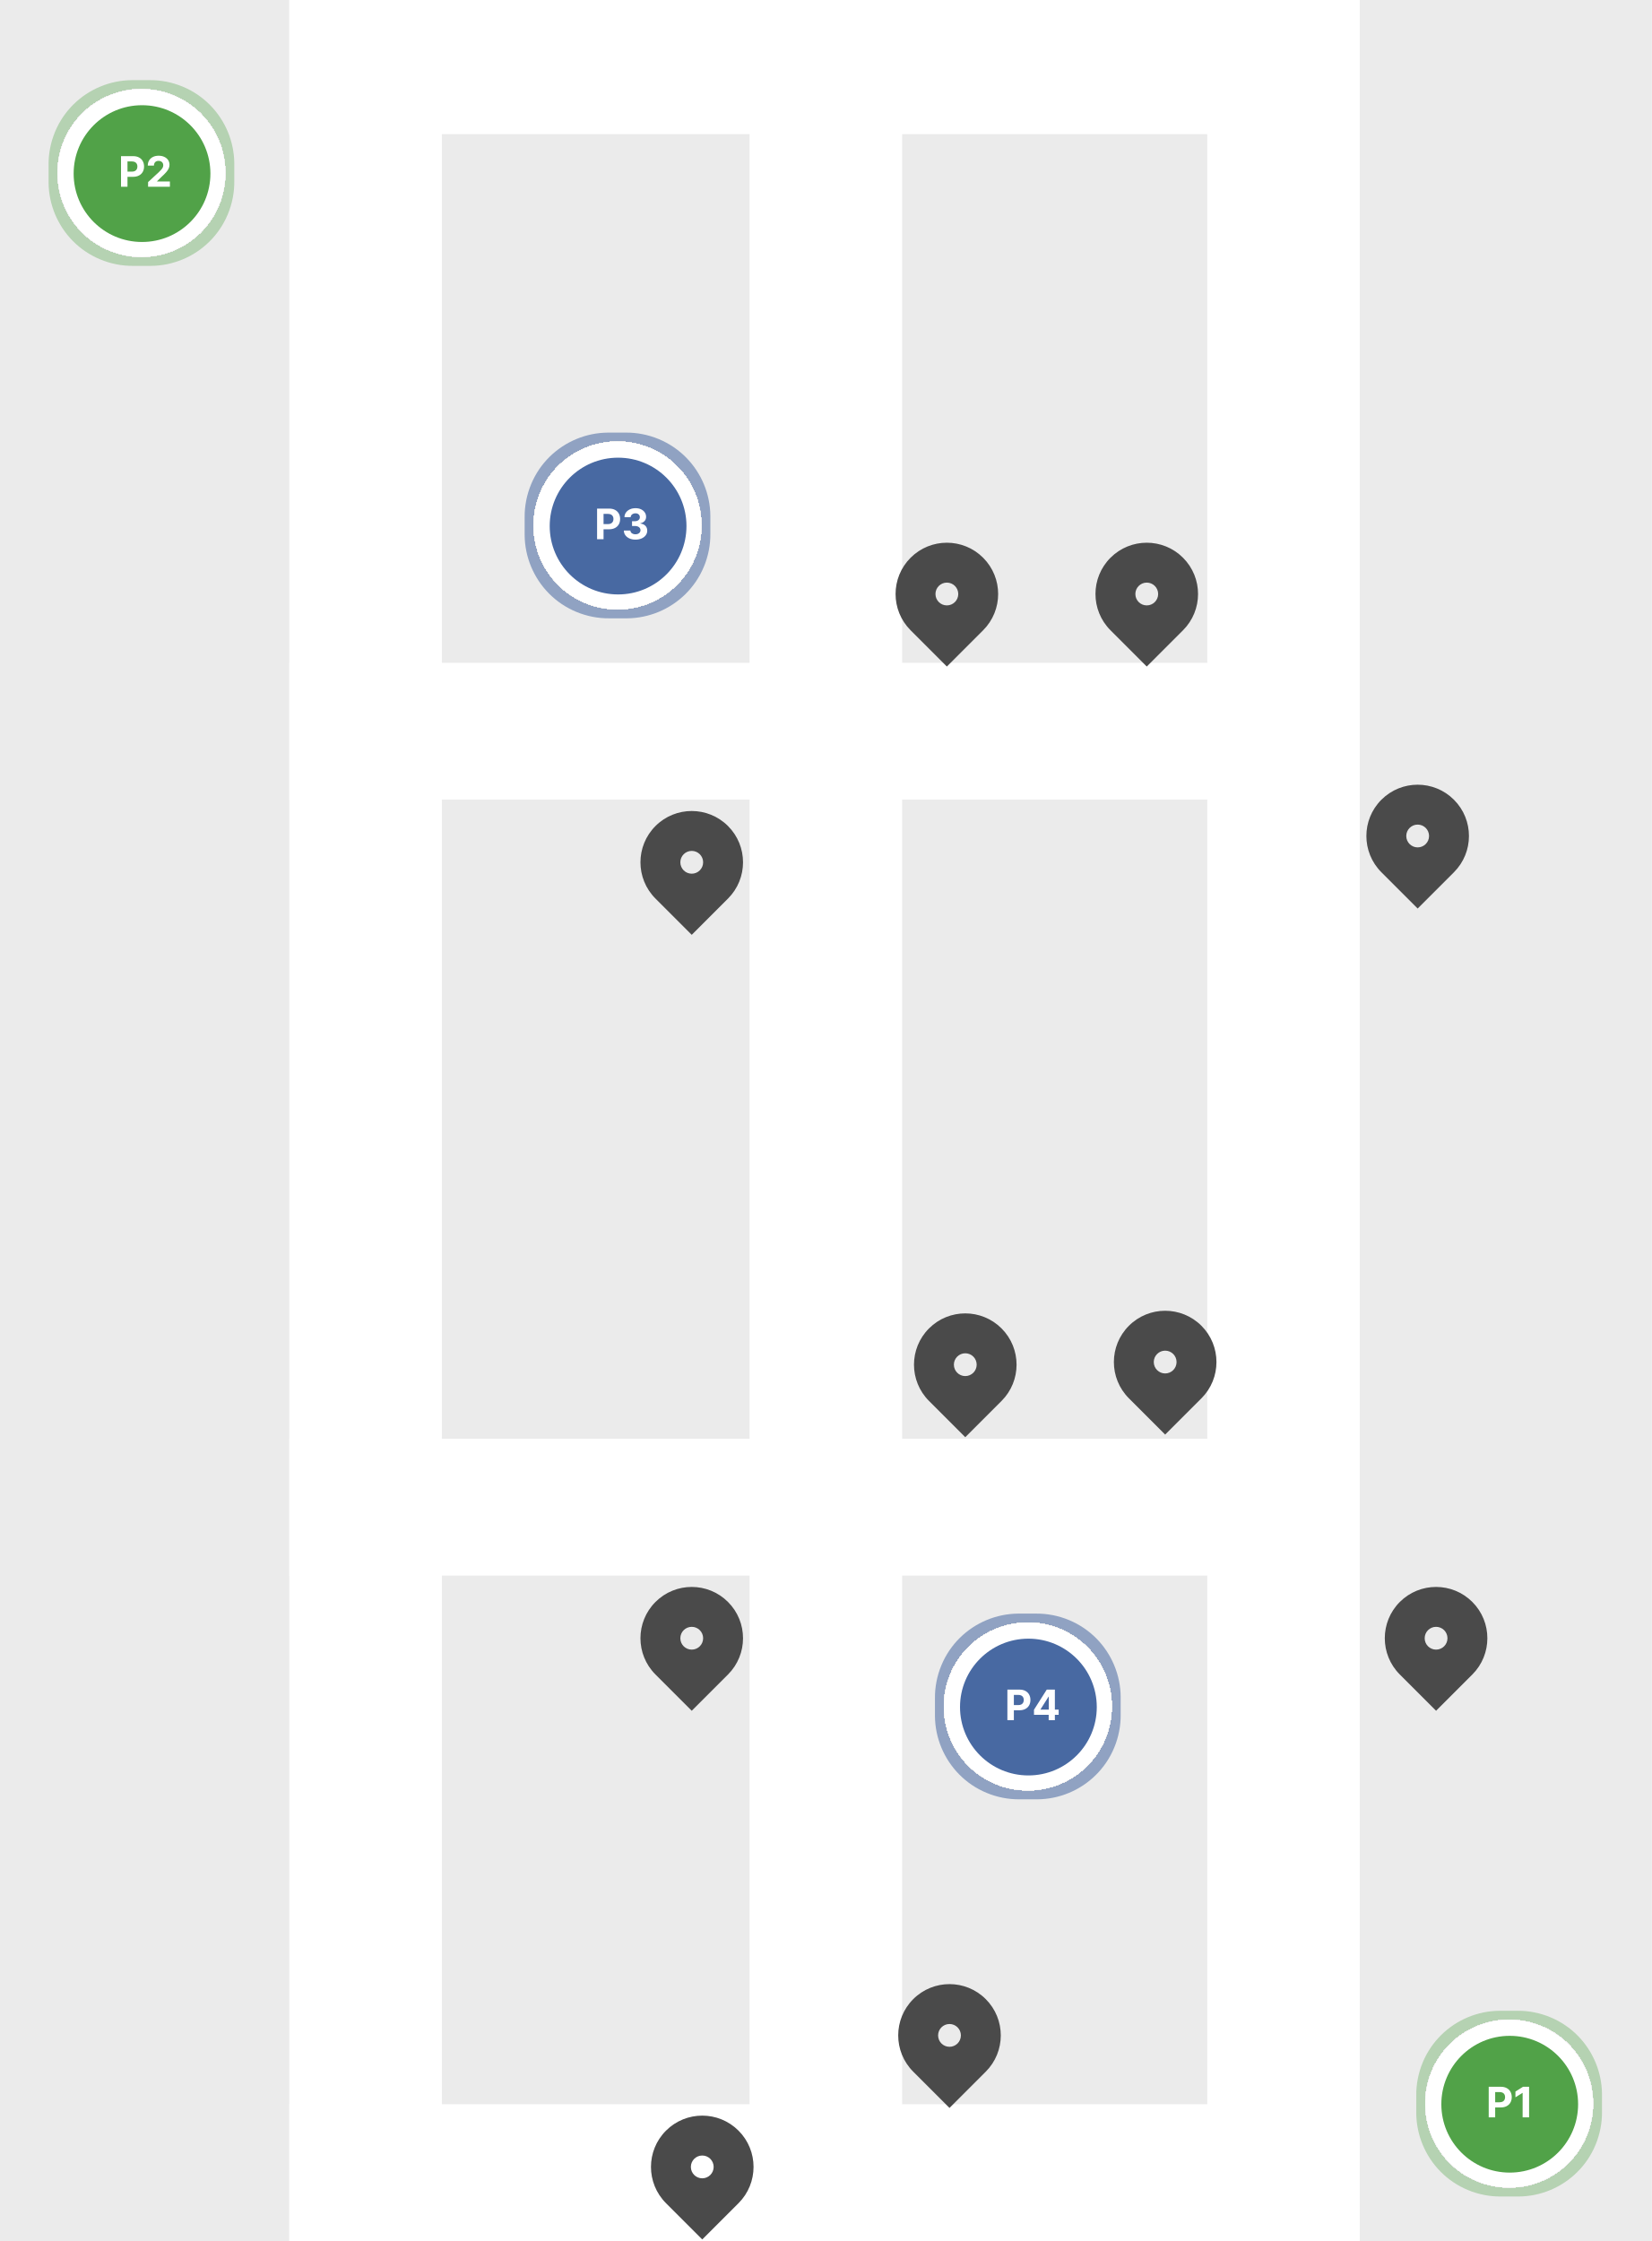
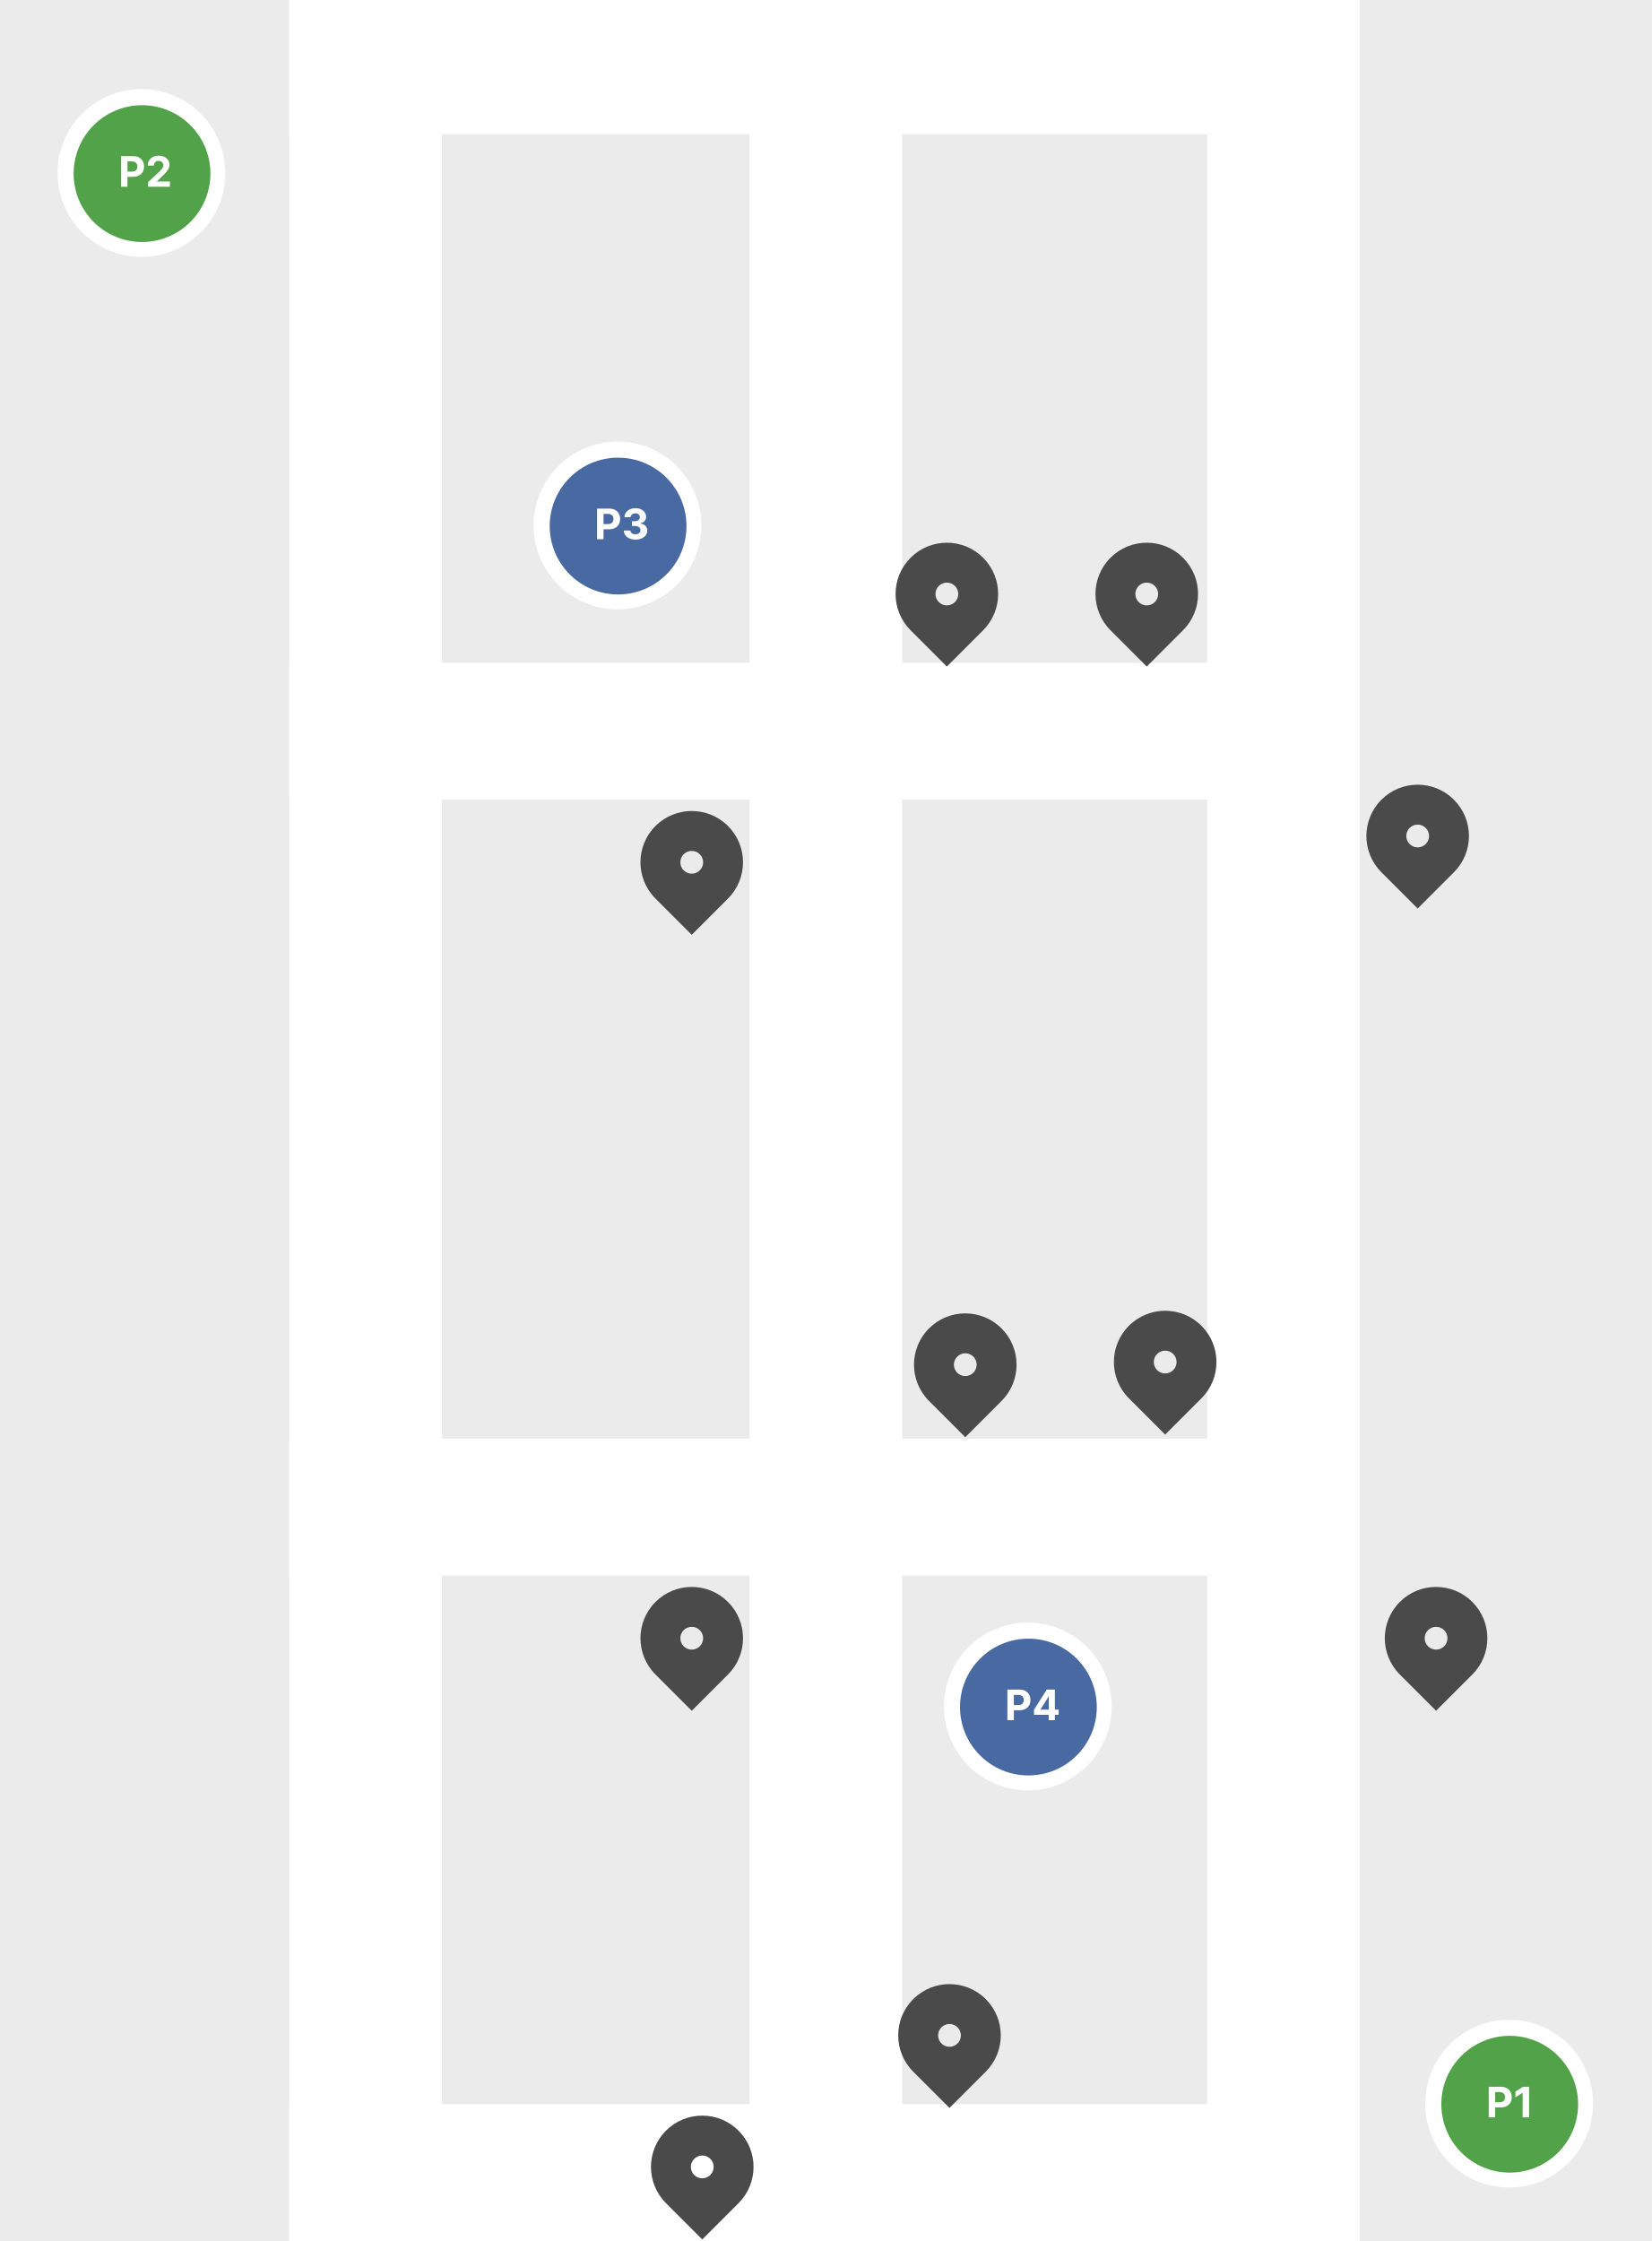
<svg xmlns="http://www.w3.org/2000/svg" width="628" height="852" viewBox="0 0 628 852" fill="none">
  <g id="Map" clip-path="url(#clip0_4_4)">
    <rect width="628" height="852" fill="#EBEBEB" />
    <g id="Calles">
      <g id="Frame 1">
        <rect width="58" height="852" transform="translate(110)" fill="white" />
      </g>
      <g id="Frame 2">
        <rect width="58" height="852" transform="translate(459)" fill="white" />
      </g>
      <g id="Frame 3">
        <rect width="58" height="852" transform="translate(285)" fill="white" />
      </g>
      <g id="Frame 4">
        <rect width="407" height="52" transform="translate(110 252)" fill="white" />
      </g>
      <g id="Frame 5">
        <rect width="407" height="52" transform="translate(110 547)" fill="white" />
      </g>
      <g id="Frame 6">
        <rect width="407" height="52" transform="translate(110 800)" fill="white" />
      </g>
      <g id="Frame 7">
        <rect width="407" height="52" transform="translate(110 -1)" fill="white" />
      </g>
    </g>
    <g id="Paradas">
-       <g id="P1" filter="url(#filter0_d_4_4)">
+       <g id="P1">
        <g clip-path="url(#clip1_4_4)">
          <rect x="13" y="85.04" width="63.778" height="63.778" rx="31.889" transform="rotate(-70.2857 13 85.0396)" fill="white" />
          <circle id="Ellipse 1" cx="54" cy="66" r="26" fill="#51A248" />
          <path id="P2" d="M46.011 71V59.364H50.602C51.485 59.364 52.237 59.532 52.858 59.869C53.479 60.203 53.953 60.667 54.278 61.261C54.608 61.852 54.773 62.534 54.773 63.307C54.773 64.079 54.606 64.761 54.273 65.352C53.939 65.943 53.456 66.403 52.824 66.733C52.195 67.062 51.434 67.227 50.54 67.227H47.614V65.256H50.142C50.615 65.256 51.006 65.174 51.312 65.011C51.623 64.845 51.854 64.615 52.006 64.324C52.161 64.028 52.239 63.689 52.239 63.307C52.239 62.92 52.161 62.583 52.006 62.295C51.854 62.004 51.623 61.778 51.312 61.619C51.002 61.456 50.608 61.375 50.131 61.375H48.472V71H46.011ZM56.303 71V69.227L60.445 65.392C60.797 65.051 61.092 64.744 61.331 64.472C61.573 64.199 61.757 63.932 61.882 63.67C62.007 63.405 62.07 63.119 62.07 62.812C62.07 62.472 61.992 62.178 61.837 61.932C61.681 61.682 61.469 61.49 61.2 61.358C60.931 61.222 60.626 61.153 60.285 61.153C59.929 61.153 59.619 61.225 59.354 61.369C59.089 61.513 58.884 61.72 58.74 61.989C58.596 62.258 58.524 62.578 58.524 62.949H56.189C56.189 62.188 56.361 61.526 56.706 60.966C57.051 60.405 57.534 59.972 58.155 59.665C58.776 59.358 59.492 59.205 60.303 59.205C61.136 59.205 61.861 59.352 62.479 59.648C63.1 59.939 63.583 60.345 63.928 60.864C64.272 61.383 64.445 61.977 64.445 62.648C64.445 63.087 64.358 63.521 64.183 63.949C64.013 64.377 63.708 64.852 63.269 65.375C62.829 65.894 62.21 66.517 61.41 67.244L59.712 68.909V68.989H64.598V71H56.303Z" fill="white" />
        </g>
      </g>
-       <g id="P2_2" filter="url(#filter1_d_4_4)">
+       <g id="P2_2">
        <g clip-path="url(#clip2_4_4)">
          <rect x="533" y="819.04" width="63.778" height="63.778" rx="31.889" transform="rotate(-70.2857 533 819.04)" fill="white" />
          <circle id="Ellipse 1_2" cx="574" cy="800" r="26" fill="#51A248" />
          <path id="P2_3" d="M566.011 805V793.364H570.602C571.485 793.364 572.237 793.532 572.858 793.869C573.479 794.203 573.953 794.667 574.278 795.261C574.608 795.852 574.773 796.534 574.773 797.307C574.773 798.08 574.606 798.761 574.273 799.352C573.939 799.943 573.456 800.403 572.824 800.733C572.195 801.062 571.434 801.227 570.54 801.227H567.614V799.256H570.142C570.616 799.256 571.006 799.174 571.312 799.011C571.623 798.845 571.854 798.616 572.006 798.324C572.161 798.028 572.239 797.689 572.239 797.307C572.239 796.92 572.161 796.583 572.006 796.295C571.854 796.004 571.623 795.778 571.312 795.619C571.002 795.456 570.608 795.375 570.131 795.375H568.472V805H566.011ZM581.365 793.364V805H578.905V795.699H578.837L576.172 797.369V795.188L579.053 793.364H581.365Z" fill="white" />
        </g>
      </g>
-       <g id="P4" filter="url(#filter2_d_4_4)">
+       <g id="P4">
        <g clip-path="url(#clip3_4_4)">
          <rect x="350" y="668.04" width="63.778" height="63.778" rx="31.889" transform="rotate(-70.2857 350 668.04)" fill="white" />
          <circle id="Ellipse 1_3" cx="391" cy="649" r="26" fill="#4869A2" />
          <path id="P4_2" d="M383.011 654V642.364H387.602C388.485 642.364 389.237 642.532 389.858 642.869C390.479 643.203 390.953 643.667 391.278 644.261C391.608 644.852 391.773 645.534 391.773 646.307C391.773 647.08 391.606 647.761 391.273 648.352C390.939 648.943 390.456 649.403 389.824 649.733C389.195 650.062 388.434 650.227 387.54 650.227H384.614V648.256H387.142C387.616 648.256 388.006 648.174 388.312 648.011C388.623 647.845 388.854 647.616 389.006 647.324C389.161 647.028 389.239 646.689 389.239 646.307C389.239 645.92 389.161 645.583 389.006 645.295C388.854 645.004 388.623 644.778 388.312 644.619C388.002 644.456 387.608 644.375 387.131 644.375H385.472V654H383.011ZM393.126 651.955V650.017L397.984 642.364H399.655V645.045H398.666L395.604 649.892V649.983H402.507V651.955H393.126ZM398.712 654V651.364L398.757 650.506V642.364H401.064V654H398.712Z" fill="white" />
        </g>
      </g>
-       <g id="P3" filter="url(#filter3_d_4_4)">
+       <g id="P3">
        <g clip-path="url(#clip4_4_4)">
          <rect x="194" y="219.04" width="63.778" height="63.778" rx="31.889" transform="rotate(-70.2857 194 219.04)" fill="white" />
          <circle id="Ellipse 1_4" cx="235" cy="200" r="26" fill="#4869A2" />
          <path id="P3_2" d="M227.011 205V193.364H231.602C232.485 193.364 233.237 193.532 233.858 193.869C234.479 194.203 234.953 194.667 235.278 195.261C235.608 195.852 235.773 196.534 235.773 197.307C235.773 198.08 235.606 198.761 235.273 199.352C234.939 199.943 234.456 200.403 233.824 200.733C233.195 201.063 232.434 201.227 231.54 201.227H228.614V199.256H231.142C231.616 199.256 232.006 199.174 232.312 199.011C232.623 198.845 232.854 198.616 233.006 198.324C233.161 198.028 233.239 197.689 233.239 197.307C233.239 196.92 233.161 196.583 233.006 196.295C232.854 196.004 232.623 195.778 232.312 195.619C232.002 195.456 231.608 195.375 231.131 195.375H229.472V205H227.011ZM241.604 205.159C240.755 205.159 240 205.013 239.337 204.722C238.678 204.426 238.157 204.021 237.774 203.506C237.395 202.987 237.2 202.388 237.189 201.71H239.666C239.681 201.994 239.774 202.244 239.945 202.46C240.119 202.672 240.35 202.837 240.638 202.955C240.926 203.072 241.25 203.131 241.609 203.131C241.984 203.131 242.316 203.064 242.604 202.932C242.892 202.799 243.117 202.616 243.28 202.381C243.443 202.146 243.524 201.875 243.524 201.568C243.524 201.258 243.437 200.983 243.263 200.744C243.092 200.502 242.846 200.313 242.524 200.176C242.206 200.04 241.827 199.972 241.388 199.972H240.303V198.165H241.388C241.759 198.165 242.087 198.1 242.371 197.972C242.659 197.843 242.882 197.665 243.041 197.438C243.2 197.206 243.28 196.938 243.28 196.631C243.28 196.339 243.21 196.083 243.07 195.864C242.933 195.64 242.74 195.466 242.49 195.341C242.244 195.216 241.956 195.153 241.626 195.153C241.293 195.153 240.988 195.214 240.712 195.335C240.435 195.453 240.214 195.621 240.047 195.841C239.88 196.061 239.791 196.318 239.78 196.614H237.422C237.433 195.943 237.625 195.352 237.996 194.841C238.367 194.33 238.867 193.93 239.496 193.642C240.128 193.35 240.842 193.205 241.638 193.205C242.441 193.205 243.143 193.35 243.746 193.642C244.348 193.934 244.816 194.328 245.149 194.824C245.486 195.316 245.653 195.869 245.649 196.483C245.653 197.134 245.45 197.678 245.041 198.114C244.636 198.549 244.107 198.826 243.456 198.943V199.034C244.312 199.144 244.964 199.441 245.411 199.926C245.861 200.407 246.085 201.009 246.081 201.733C246.085 202.396 245.893 202.985 245.507 203.5C245.125 204.015 244.596 204.42 243.922 204.716C243.248 205.011 242.475 205.159 241.604 205.159Z" fill="white" />
        </g>
      </g>
    </g>
    <g id="Semaforos">
      <path id="S10" d="M276.789 636.622L263 650.41L249.211 636.622C241.596 629.007 241.596 616.66 249.211 609.045C256.827 601.43 269.173 601.43 276.789 609.045C284.404 616.66 284.404 629.007 276.789 636.622ZM263 627.167C265.393 627.167 267.333 625.227 267.333 622.833C267.333 620.44 265.393 618.5 263 618.5C260.607 618.5 258.667 620.44 258.667 622.833C258.667 625.227 260.607 627.167 263 627.167Z" fill="#4A4A4A" />
      <path id="S9" d="M456.789 531.622L443 545.41L429.211 531.622C421.596 524.007 421.596 511.66 429.211 504.045C436.827 496.43 449.173 496.43 456.789 504.045C464.404 511.66 464.404 524.007 456.789 531.622ZM443 522.167C445.393 522.167 447.333 520.227 447.333 517.833C447.333 515.44 445.393 513.5 443 513.5C440.607 513.5 438.667 515.44 438.667 517.833C438.667 520.227 440.607 522.167 443 522.167Z" fill="#4A4A4A" />
      <path id="S8" d="M552.789 331.622L539 345.41L525.211 331.622C517.596 324.007 517.596 311.66 525.211 304.045C532.827 296.43 545.173 296.43 552.789 304.045C560.404 311.66 560.404 324.007 552.789 331.622ZM539 322.167C541.393 322.167 543.333 320.227 543.333 317.833C543.333 315.44 541.393 313.5 539 313.5C536.607 313.5 534.667 315.44 534.667 317.833C534.667 320.227 536.607 322.167 539 322.167Z" fill="#4A4A4A" />
      <path id="S7" d="M374.789 787.622L361 801.41L347.211 787.622C339.596 780.007 339.596 767.66 347.211 760.045C354.827 752.43 367.173 752.43 374.789 760.045C382.404 767.66 382.404 780.007 374.789 787.622ZM361 778.167C363.393 778.167 365.333 776.227 365.333 773.833C365.333 771.44 363.393 769.5 361 769.5C358.607 769.5 356.667 771.44 356.667 773.833C356.667 776.227 358.607 778.167 361 778.167Z" fill="#4A4A4A" />
      <path id="S6" d="M380.789 532.622L367 546.41L353.211 532.622C345.596 525.007 345.596 512.66 353.211 505.045C360.827 497.43 373.173 497.43 380.789 505.045C388.404 512.66 388.404 525.007 380.789 532.622ZM367 523.167C369.393 523.167 371.333 521.227 371.333 518.833C371.333 516.44 369.393 514.5 367 514.5C364.607 514.5 362.667 516.44 362.667 518.833C362.667 521.227 364.607 523.167 367 523.167Z" fill="#4A4A4A" />
      <path id="S5" d="M449.789 239.622L436 253.41L422.211 239.622C414.596 232.007 414.596 219.66 422.211 212.045C429.827 204.43 442.173 204.43 449.789 212.045C457.404 219.66 457.404 232.007 449.789 239.622ZM436 230.167C438.393 230.167 440.333 228.227 440.333 225.833C440.333 223.44 438.393 221.5 436 221.5C433.607 221.5 431.667 223.44 431.667 225.833C431.667 228.227 433.607 230.167 436 230.167Z" fill="#4A4A4A" />
      <path id="S4" d="M559.789 636.622L546 650.41L532.211 636.622C524.596 629.007 524.596 616.66 532.211 609.045C539.827 601.43 552.173 601.43 559.789 609.045C567.404 616.66 567.404 629.007 559.789 636.622ZM546 627.167C548.393 627.167 550.333 625.227 550.333 622.833C550.333 620.44 548.393 618.5 546 618.5C543.607 618.5 541.667 620.44 541.667 622.833C541.667 625.227 543.607 627.167 546 627.167Z" fill="#4A4A4A" />
      <path id="S3" d="M276.789 341.622L263 355.41L249.211 341.622C241.596 334.007 241.596 321.66 249.211 314.045C256.827 306.43 269.173 306.43 276.789 314.045C284.404 321.66 284.404 334.007 276.789 341.622ZM263 332.167C265.393 332.167 267.333 330.227 267.333 327.833C267.333 325.44 265.393 323.5 263 323.5C260.607 323.5 258.667 325.44 258.667 327.833C258.667 330.227 260.607 332.167 263 332.167Z" fill="#4A4A4A" />
      <path id="S2" d="M280.789 837.622L267 851.41L253.211 837.622C245.596 830.007 245.596 817.66 253.211 810.045C260.827 802.43 273.173 802.43 280.789 810.045C288.404 817.66 288.404 830.007 280.789 837.622ZM267 828.167C269.393 828.167 271.333 826.227 271.333 823.833C271.333 821.44 269.393 819.5 267 819.5C264.607 819.5 262.667 821.44 262.667 823.833C262.667 826.227 264.607 828.167 267 828.167Z" fill="#4A4A4A" />
      <path id="S1" d="M373.789 239.622L360 253.41L346.211 239.622C338.596 232.007 338.596 219.66 346.211 212.045C353.827 204.43 366.173 204.43 373.789 212.045C381.404 219.66 381.404 232.007 373.789 239.622ZM360 230.167C362.393 230.167 364.333 228.227 364.333 225.833C364.333 223.44 362.393 221.5 360 221.5C357.607 221.5 355.667 223.44 355.667 225.833C355.667 228.227 357.607 230.167 360 230.167Z" fill="#4A4A4A" />
    </g>
  </g>
  <defs>
-     <filter id="filter0_d_4_4" x="-2" y="10" width="111.554" height="111.554" filterUnits="userSpaceOnUse" color-interpolation-filters="sRGB">
-       <feFlood flood-opacity="0" result="BackgroundImageFix" />
-       <feColorMatrix in="SourceAlpha" type="matrix" values="0 0 0 0 0 0 0 0 0 0 0 0 0 0 0 0 0 0 127 0" result="hardAlpha" />
-       <feMorphology radius="15" operator="dilate" in="SourceAlpha" result="effect1_dropShadow_4_4" />
-       <feOffset />
-       <feComposite in2="hardAlpha" operator="out" />
-       <feColorMatrix type="matrix" values="0 0 0 0 0.319 0 0 0 0 0.636 0 0 0 0 0.284 0 0 0 0.35 0" />
-       <feBlend mode="normal" in2="BackgroundImageFix" result="effect1_dropShadow_4_4" />
-       <feBlend mode="normal" in="SourceGraphic" in2="effect1_dropShadow_4_4" result="shape" />
-     </filter>
-     <filter id="filter1_d_4_4" x="518" y="744" width="111.554" height="111.554" filterUnits="userSpaceOnUse" color-interpolation-filters="sRGB">
-       <feFlood flood-opacity="0" result="BackgroundImageFix" />
-       <feColorMatrix in="SourceAlpha" type="matrix" values="0 0 0 0 0 0 0 0 0 0 0 0 0 0 0 0 0 0 127 0" result="hardAlpha" />
-       <feMorphology radius="15" operator="dilate" in="SourceAlpha" result="effect1_dropShadow_4_4" />
-       <feOffset />
-       <feComposite in2="hardAlpha" operator="out" />
-       <feColorMatrix type="matrix" values="0 0 0 0 0.319 0 0 0 0 0.636 0 0 0 0 0.284 0 0 0 0.35 0" />
-       <feBlend mode="normal" in2="BackgroundImageFix" result="effect1_dropShadow_4_4" />
-       <feBlend mode="normal" in="SourceGraphic" in2="effect1_dropShadow_4_4" result="shape" />
-     </filter>
-     <filter id="filter2_d_4_4" x="335" y="593" width="111.554" height="111.554" filterUnits="userSpaceOnUse" color-interpolation-filters="sRGB">
-       <feFlood flood-opacity="0" result="BackgroundImageFix" />
-       <feColorMatrix in="SourceAlpha" type="matrix" values="0 0 0 0 0 0 0 0 0 0 0 0 0 0 0 0 0 0 127 0" result="hardAlpha" />
-       <feMorphology radius="15" operator="dilate" in="SourceAlpha" result="effect1_dropShadow_4_4" />
-       <feOffset />
-       <feComposite in2="hardAlpha" operator="out" />
-       <feColorMatrix type="matrix" values="0 0 0 0 0.284 0 0 0 0 0.413 0 0 0 0 0.636 0 0 0 0.56 0" />
-       <feBlend mode="normal" in2="BackgroundImageFix" result="effect1_dropShadow_4_4" />
-       <feBlend mode="normal" in="SourceGraphic" in2="effect1_dropShadow_4_4" result="shape" />
-     </filter>
-     <filter id="filter3_d_4_4" x="179" y="144" width="111.554" height="111.554" filterUnits="userSpaceOnUse" color-interpolation-filters="sRGB">
-       <feFlood flood-opacity="0" result="BackgroundImageFix" />
-       <feColorMatrix in="SourceAlpha" type="matrix" values="0 0 0 0 0 0 0 0 0 0 0 0 0 0 0 0 0 0 127 0" result="hardAlpha" />
-       <feMorphology radius="15" operator="dilate" in="SourceAlpha" result="effect1_dropShadow_4_4" />
-       <feOffset />
-       <feComposite in2="hardAlpha" operator="out" />
-       <feColorMatrix type="matrix" values="0 0 0 0 0.284 0 0 0 0 0.413 0 0 0 0 0.636 0 0 0 0.56 0" />
-       <feBlend mode="normal" in2="BackgroundImageFix" result="effect1_dropShadow_4_4" />
-       <feBlend mode="normal" in="SourceGraphic" in2="effect1_dropShadow_4_4" result="shape" />
-     </filter>
    <clipPath id="clip0_4_4">
      <rect width="628" height="852" fill="white" />
    </clipPath>
    <clipPath id="clip1_4_4">
      <rect x="13" y="85.04" width="63.778" height="63.778" rx="31.889" transform="rotate(-70.2857 13 85.0396)" fill="white" />
    </clipPath>
    <clipPath id="clip2_4_4">
      <rect x="533" y="819.04" width="63.778" height="63.778" rx="31.889" transform="rotate(-70.2857 533 819.04)" fill="white" />
    </clipPath>
    <clipPath id="clip3_4_4">
      <rect x="350" y="668.04" width="63.778" height="63.778" rx="31.889" transform="rotate(-70.2857 350 668.04)" fill="white" />
    </clipPath>
    <clipPath id="clip4_4_4">
      <rect x="194" y="219.04" width="63.778" height="63.778" rx="31.889" transform="rotate(-70.2857 194 219.04)" fill="white" />
    </clipPath>
  </defs>
</svg>
